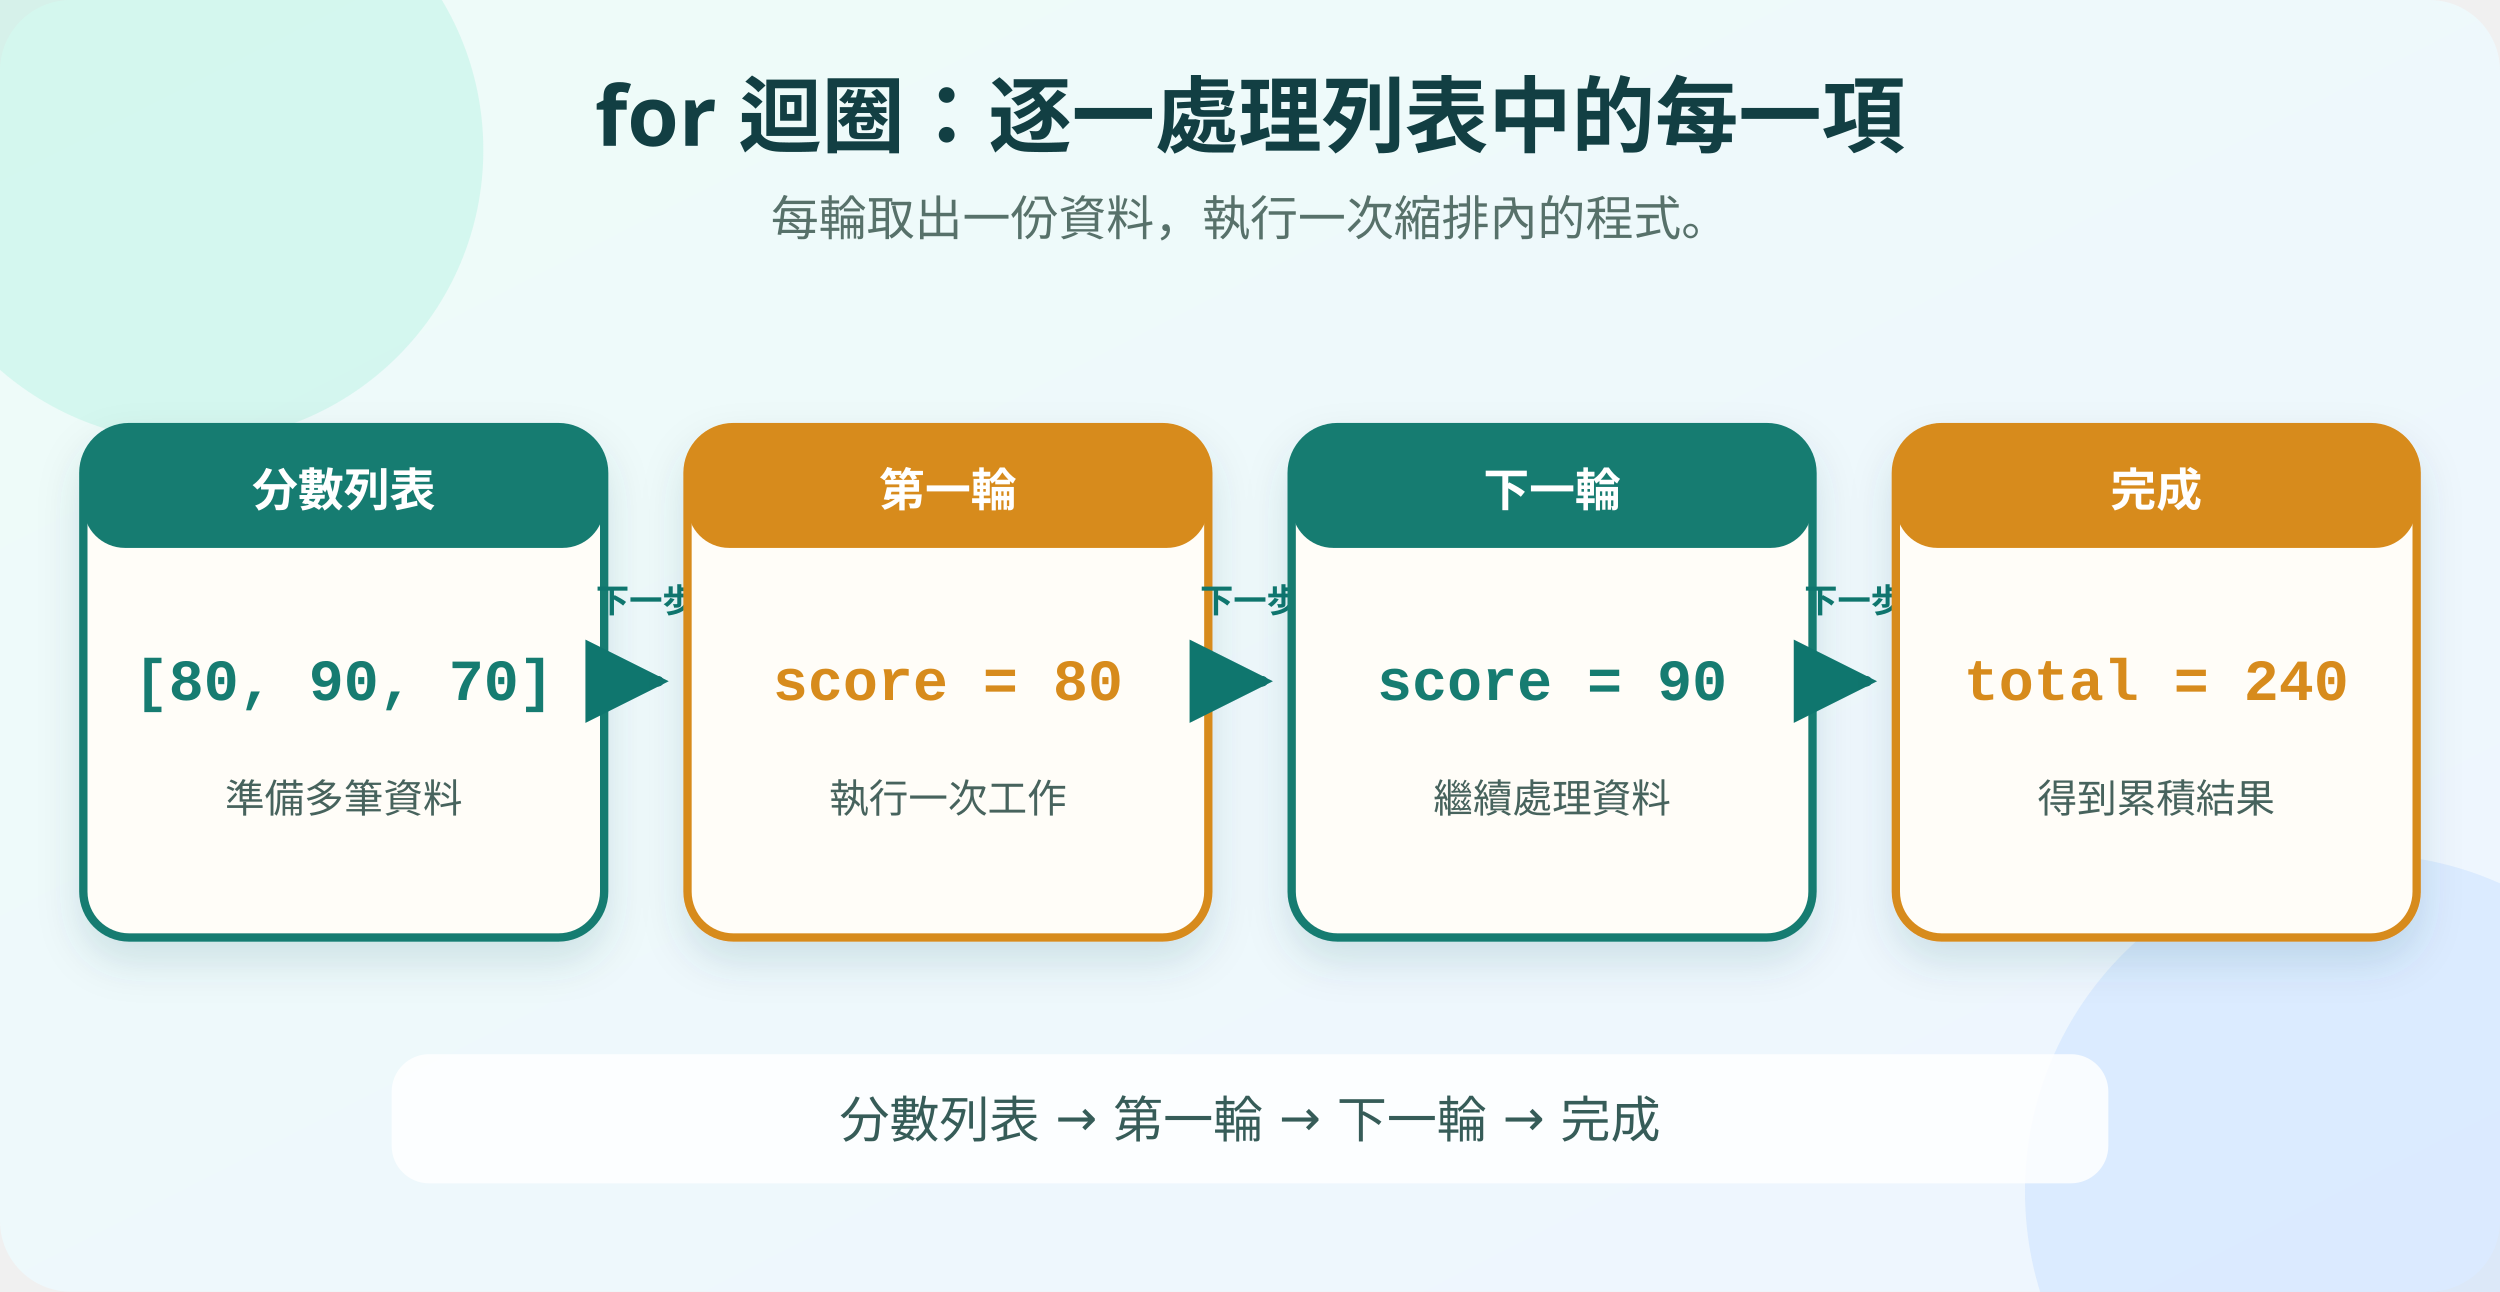
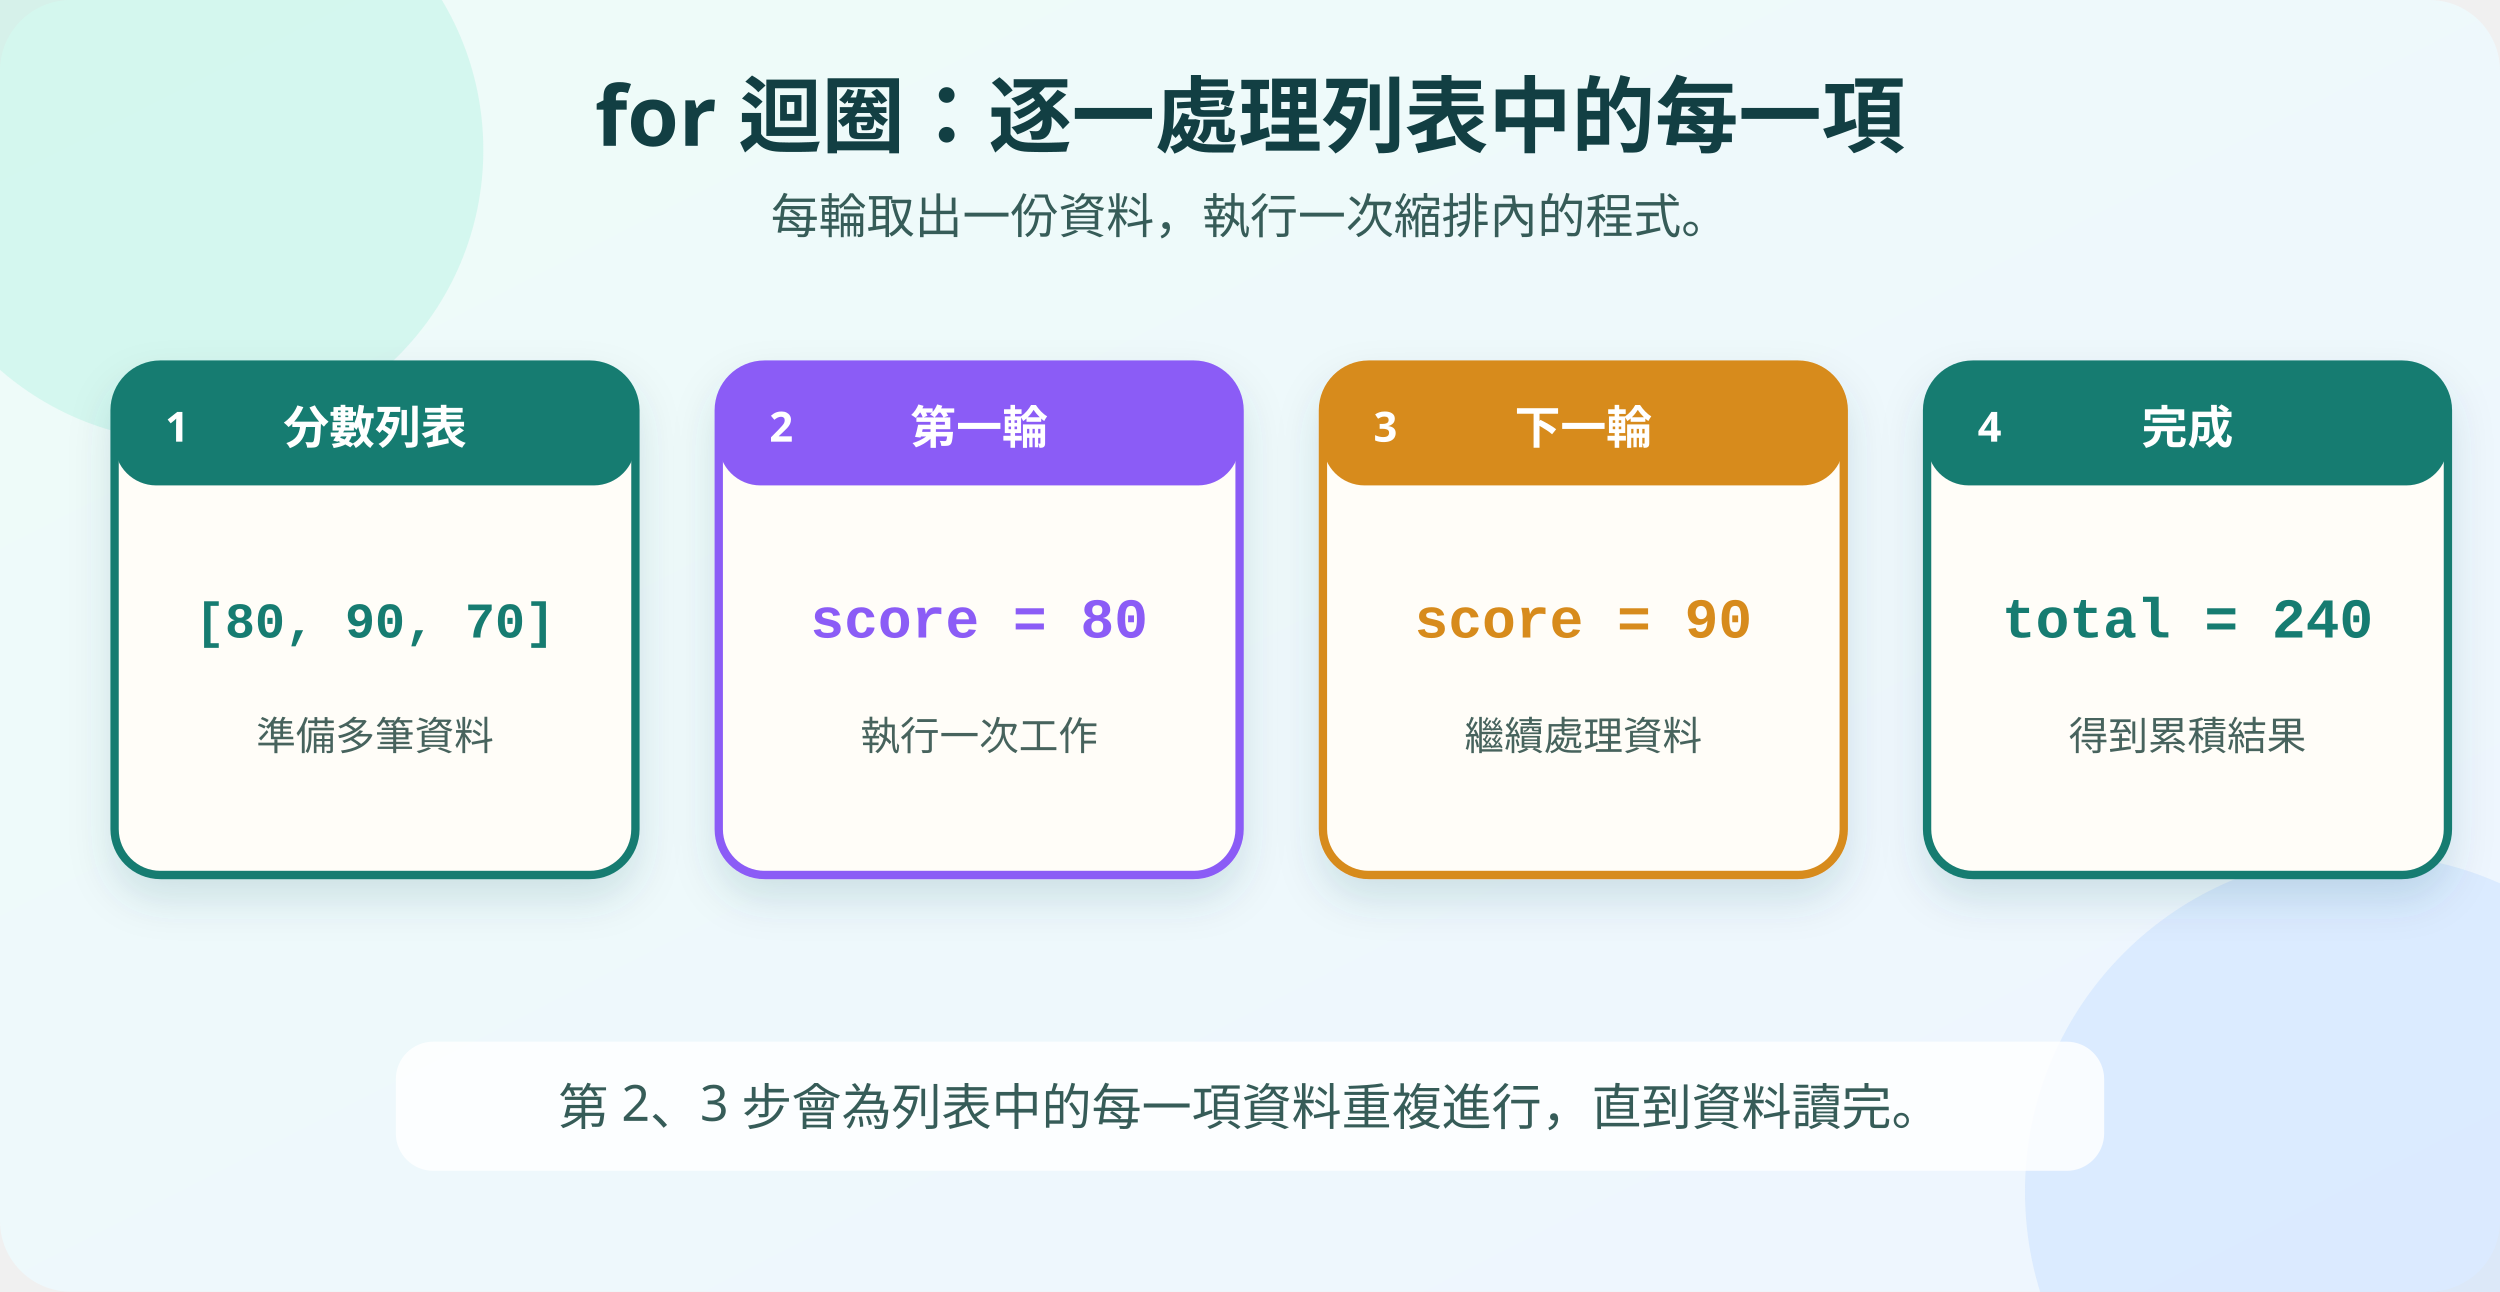
<svg xmlns="http://www.w3.org/2000/svg" width="1200" height="620" viewBox="0 0 1200 620" role="img" aria-labelledby="title desc">
  <defs>
    <linearGradient id="bg" x1="0" y1="0" x2="1" y2="1">
      <stop stop-color="#eefcf8" />
      <stop offset="1" stop-color="#eef5ff" />
    </linearGradient>
    <filter id="shadow" x="-15%" y="-20%" width="130%" height="150%">
      <feDropShadow dx="0" dy="10" stdDeviation="10" flood-color="#0c5c62" flood-opacity=".14" />
    </filter>
-     <marker id="arrow" markerWidth="8" markerHeight="8" refX="7" refY="4" orient="auto">
-       <path d="M0 0L8 4L0 8Z" fill="#0f766e" />
-     </marker>
  </defs>
  <rect width="1200" height="620" rx="34" fill="url(#bg)" />
  <circle cx="92" cy="72" r="140" fill="#b5f1e2" opacity=".44" />
  <circle cx="1134" cy="572" r="162" fill="#c9e0ff" opacity=".52" />
-   <text x="600" y="70" text-anchor="middle" font-family="'Microsoft JhengHei', sans-serif" font-size="40" font-weight="700" fill="#123f43">for 迴圈：逐一處理列表中的每一項</text>
-   <text x="600" y="113" text-anchor="middle" font-family="'Microsoft JhengHei', sans-serif" font-size="23" fill="#57716a">每輪取出一份資料，執行一次縮排內的程式。</text>
+   <text x="600" y="70" text-anchor="middle" font-family="'Microsoft JhengHei', 'Noto Sans TC', sans-serif" font-size="40" font-weight="700" fill="#123f43">for 迴圈：逐一處理列表中的每一項</text>
+   <text x="600" y="112" text-anchor="middle" font-family="'Microsoft JhengHei', 'Noto Sans TC', sans-serif" font-size="23" fill="#365c58">每輪取出一份資料，執行一次縮排內的程式。</text>
  <g filter="url(#shadow)">
-     <rect x="40" y="205" width="250" height="245" rx="22" fill="#fffdf8" stroke="#187b71" stroke-width="4" />
-     <rect x="40" y="205" width="250" height="58" rx="20" fill="#187b71" />
-     <text x="165.0" y="243" text-anchor="middle" font-family="'Microsoft JhengHei', sans-serif" font-size="22" font-weight="700" fill="#fff">分數列表</text>
-     <text x="165.0" y="336" text-anchor="middle" font-family="Consolas, 'Courier New', monospace" font-size="28" font-weight="700" fill="#187b71">[80, 90, 70]</text>
-     <text x="165.0" y="390" text-anchor="middle" font-family="'Microsoft JhengHei', sans-serif" font-size="19" fill="#47635d">準備多筆資料</text>
+     <rect x="55" y="175" width="250" height="245" rx="22" fill="#fffdf8" stroke="#187b71" stroke-width="4" />
+     <rect x="55" y="175" width="250" height="58" rx="20" fill="#187b71" />
+     <circle cx="85" cy="205" r="19" fill="#187b71" />
+     <text x="85" y="212" text-anchor="middle" font-family="'Microsoft JhengHei', 'Noto Sans TC', sans-serif" font-size="20" font-weight="700" fill="#fff">1</text>
+     <text x="180.0" y="213" text-anchor="middle" font-family="'Microsoft JhengHei', 'Noto Sans TC', sans-serif" font-size="22" font-weight="700" fill="#fff">分數列表</text>
+     <text x="180.0" y="306" text-anchor="middle" font-family="Consolas, 'Courier New', monospace" font-size="24" font-weight="700" fill="#187b71">[80, 90, 70]</text>
+     <text x="180.0" y="360" text-anchor="middle" font-family="'Microsoft JhengHei', 'Noto Sans TC', sans-serif" font-size="19" fill="#47635d">準備多筆資料</text>
  </g>
-   <path d="M304 327H316" fill="none" stroke="#0f766e" stroke-width="5" stroke-linecap="round" marker-end="url(#arrow)" />
-   <text x="310.0" y="294" text-anchor="middle" font-family="'Microsoft JhengHei', sans-serif" font-size="16" font-weight="700" fill="#0f766e">下一步</text>
  <g filter="url(#shadow)">
-     <rect x="330" y="205" width="250" height="245" rx="22" fill="#fffdf8" stroke="#d78b1c" stroke-width="4" />
-     <rect x="330" y="205" width="250" height="58" rx="20" fill="#d78b1c" />
-     <text x="455.0" y="243" text-anchor="middle" font-family="'Microsoft JhengHei', sans-serif" font-size="22" font-weight="700" fill="#fff">第一輪</text>
-     <text x="455.0" y="336" text-anchor="middle" font-family="Consolas, 'Courier New', monospace" font-size="28" font-weight="700" fill="#d78b1c">score = 80</text>
-     <text x="455.0" y="390" text-anchor="middle" font-family="'Microsoft JhengHei', sans-serif" font-size="19" fill="#47635d">執行一次工作</text>
+     <rect x="345" y="175" width="250" height="245" rx="22" fill="#fffdf8" stroke="#8b5cf6" stroke-width="4" />
+     <rect x="345" y="175" width="250" height="58" rx="20" fill="#8b5cf6" />
+     <circle cx="375" cy="205" r="19" fill="#8b5cf6" />
+     <text x="375" y="212" text-anchor="middle" font-family="'Microsoft JhengHei', 'Noto Sans TC', sans-serif" font-size="20" font-weight="700" fill="#fff">2</text>
+     <text x="470.0" y="213" text-anchor="middle" font-family="'Microsoft JhengHei', 'Noto Sans TC', sans-serif" font-size="22" font-weight="700" fill="#fff">第一輪</text>
+     <text x="470.0" y="306" text-anchor="middle" font-family="Consolas, 'Courier New', monospace" font-size="27" font-weight="700" fill="#8b5cf6">score = 80</text>
+     <text x="470.0" y="360" text-anchor="middle" font-family="'Microsoft JhengHei', 'Noto Sans TC', sans-serif" font-size="19" fill="#47635d">執行一次工作</text>
  </g>
-   <path d="M594 327H606" fill="none" stroke="#0f766e" stroke-width="5" stroke-linecap="round" marker-end="url(#arrow)" />
-   <text x="600.0" y="294" text-anchor="middle" font-family="'Microsoft JhengHei', sans-serif" font-size="16" font-weight="700" fill="#0f766e">下一步</text>
  <g filter="url(#shadow)">
-     <rect x="620" y="205" width="250" height="245" rx="22" fill="#fffdf8" stroke="#187b71" stroke-width="4" />
-     <rect x="620" y="205" width="250" height="58" rx="20" fill="#187b71" />
-     <text x="745.0" y="243" text-anchor="middle" font-family="'Microsoft JhengHei', sans-serif" font-size="22" font-weight="700" fill="#fff">下一輪</text>
-     <text x="745.0" y="336" text-anchor="middle" font-family="Consolas, 'Courier New', monospace" font-size="28" font-weight="700" fill="#187b71">score = 90</text>
-     <text x="745.0" y="390" text-anchor="middle" font-family="'Microsoft JhengHei', sans-serif" font-size="19" fill="#47635d">繼續處理資料</text>
+     <rect x="635" y="175" width="250" height="245" rx="22" fill="#fffdf8" stroke="#d78b1c" stroke-width="4" />
+     <rect x="635" y="175" width="250" height="58" rx="20" fill="#d78b1c" />
+     <circle cx="665" cy="205" r="19" fill="#d78b1c" />
+     <text x="665" y="212" text-anchor="middle" font-family="'Microsoft JhengHei', 'Noto Sans TC', sans-serif" font-size="20" font-weight="700" fill="#fff">3</text>
+     <text x="760.0" y="213" text-anchor="middle" font-family="'Microsoft JhengHei', 'Noto Sans TC', sans-serif" font-size="22" font-weight="700" fill="#fff">下一輪</text>
+     <text x="760.0" y="306" text-anchor="middle" font-family="Consolas, 'Courier New', monospace" font-size="27" font-weight="700" fill="#d78b1c">score = 90</text>
+     <text x="760.0" y="360" text-anchor="middle" font-family="'Microsoft JhengHei', 'Noto Sans TC', sans-serif" font-size="19" fill="#47635d">繼續處理資料</text>
  </g>
-   <path d="M884 327H896" fill="none" stroke="#0f766e" stroke-width="5" stroke-linecap="round" marker-end="url(#arrow)" />
-   <text x="890.0" y="294" text-anchor="middle" font-family="'Microsoft JhengHei', sans-serif" font-size="16" font-weight="700" fill="#0f766e">下一步</text>
  <g filter="url(#shadow)">
-     <rect x="910" y="205" width="250" height="245" rx="22" fill="#fffdf8" stroke="#d78b1c" stroke-width="4" />
-     <rect x="910" y="205" width="250" height="58" rx="20" fill="#d78b1c" />
-     <text x="1035.0" y="243" text-anchor="middle" font-family="'Microsoft JhengHei', sans-serif" font-size="22" font-weight="700" fill="#fff">完成</text>
-     <text x="1035.0" y="336" text-anchor="middle" font-family="Consolas, 'Courier New', monospace" font-size="28" font-weight="700" fill="#d78b1c">total = 240</text>
-     <text x="1035.0" y="390" text-anchor="middle" font-family="'Microsoft JhengHei', sans-serif" font-size="19" fill="#47635d">得到累積結果</text>
+     <rect x="925" y="175" width="250" height="245" rx="22" fill="#fffdf8" stroke="#187b71" stroke-width="4" />
+     <rect x="925" y="175" width="250" height="58" rx="20" fill="#187b71" />
+     <circle cx="955" cy="205" r="19" fill="#187b71" />
+     <text x="955" y="212" text-anchor="middle" font-family="'Microsoft JhengHei', 'Noto Sans TC', sans-serif" font-size="20" font-weight="700" fill="#fff">4</text>
+     <text x="1050.0" y="213" text-anchor="middle" font-family="'Microsoft JhengHei', 'Noto Sans TC', sans-serif" font-size="22" font-weight="700" fill="#fff">完成</text>
+     <text x="1050.0" y="306" text-anchor="middle" font-family="Consolas, 'Courier New', monospace" font-size="27" font-weight="700" fill="#187b71">total = 240</text>
+     <text x="1050.0" y="360" text-anchor="middle" font-family="'Microsoft JhengHei', 'Noto Sans TC', sans-serif" font-size="19" fill="#47635d">得到累積結果</text>
  </g>
-   <rect x="188" y="506" width="824" height="62" rx="18" fill="#fff" opacity=".84" />
-   <text x="600" y="546" text-anchor="middle" font-family="'Microsoft JhengHei', sans-serif" font-size="24" fill="#365c58">分數列表 → 第一輪 → 下一輪 → 完成</text>
+   <rect x="190" y="500" width="820" height="62" rx="18" fill="#fff" opacity=".84" />
+   <text x="600" y="540" text-anchor="middle" font-family="'Microsoft JhengHei', 'Noto Sans TC', sans-serif" font-size="24" fill="#365c58">第 2、3 步會為列表中的每一項資料重複進行，直到資料讀完。</text>
</svg>
